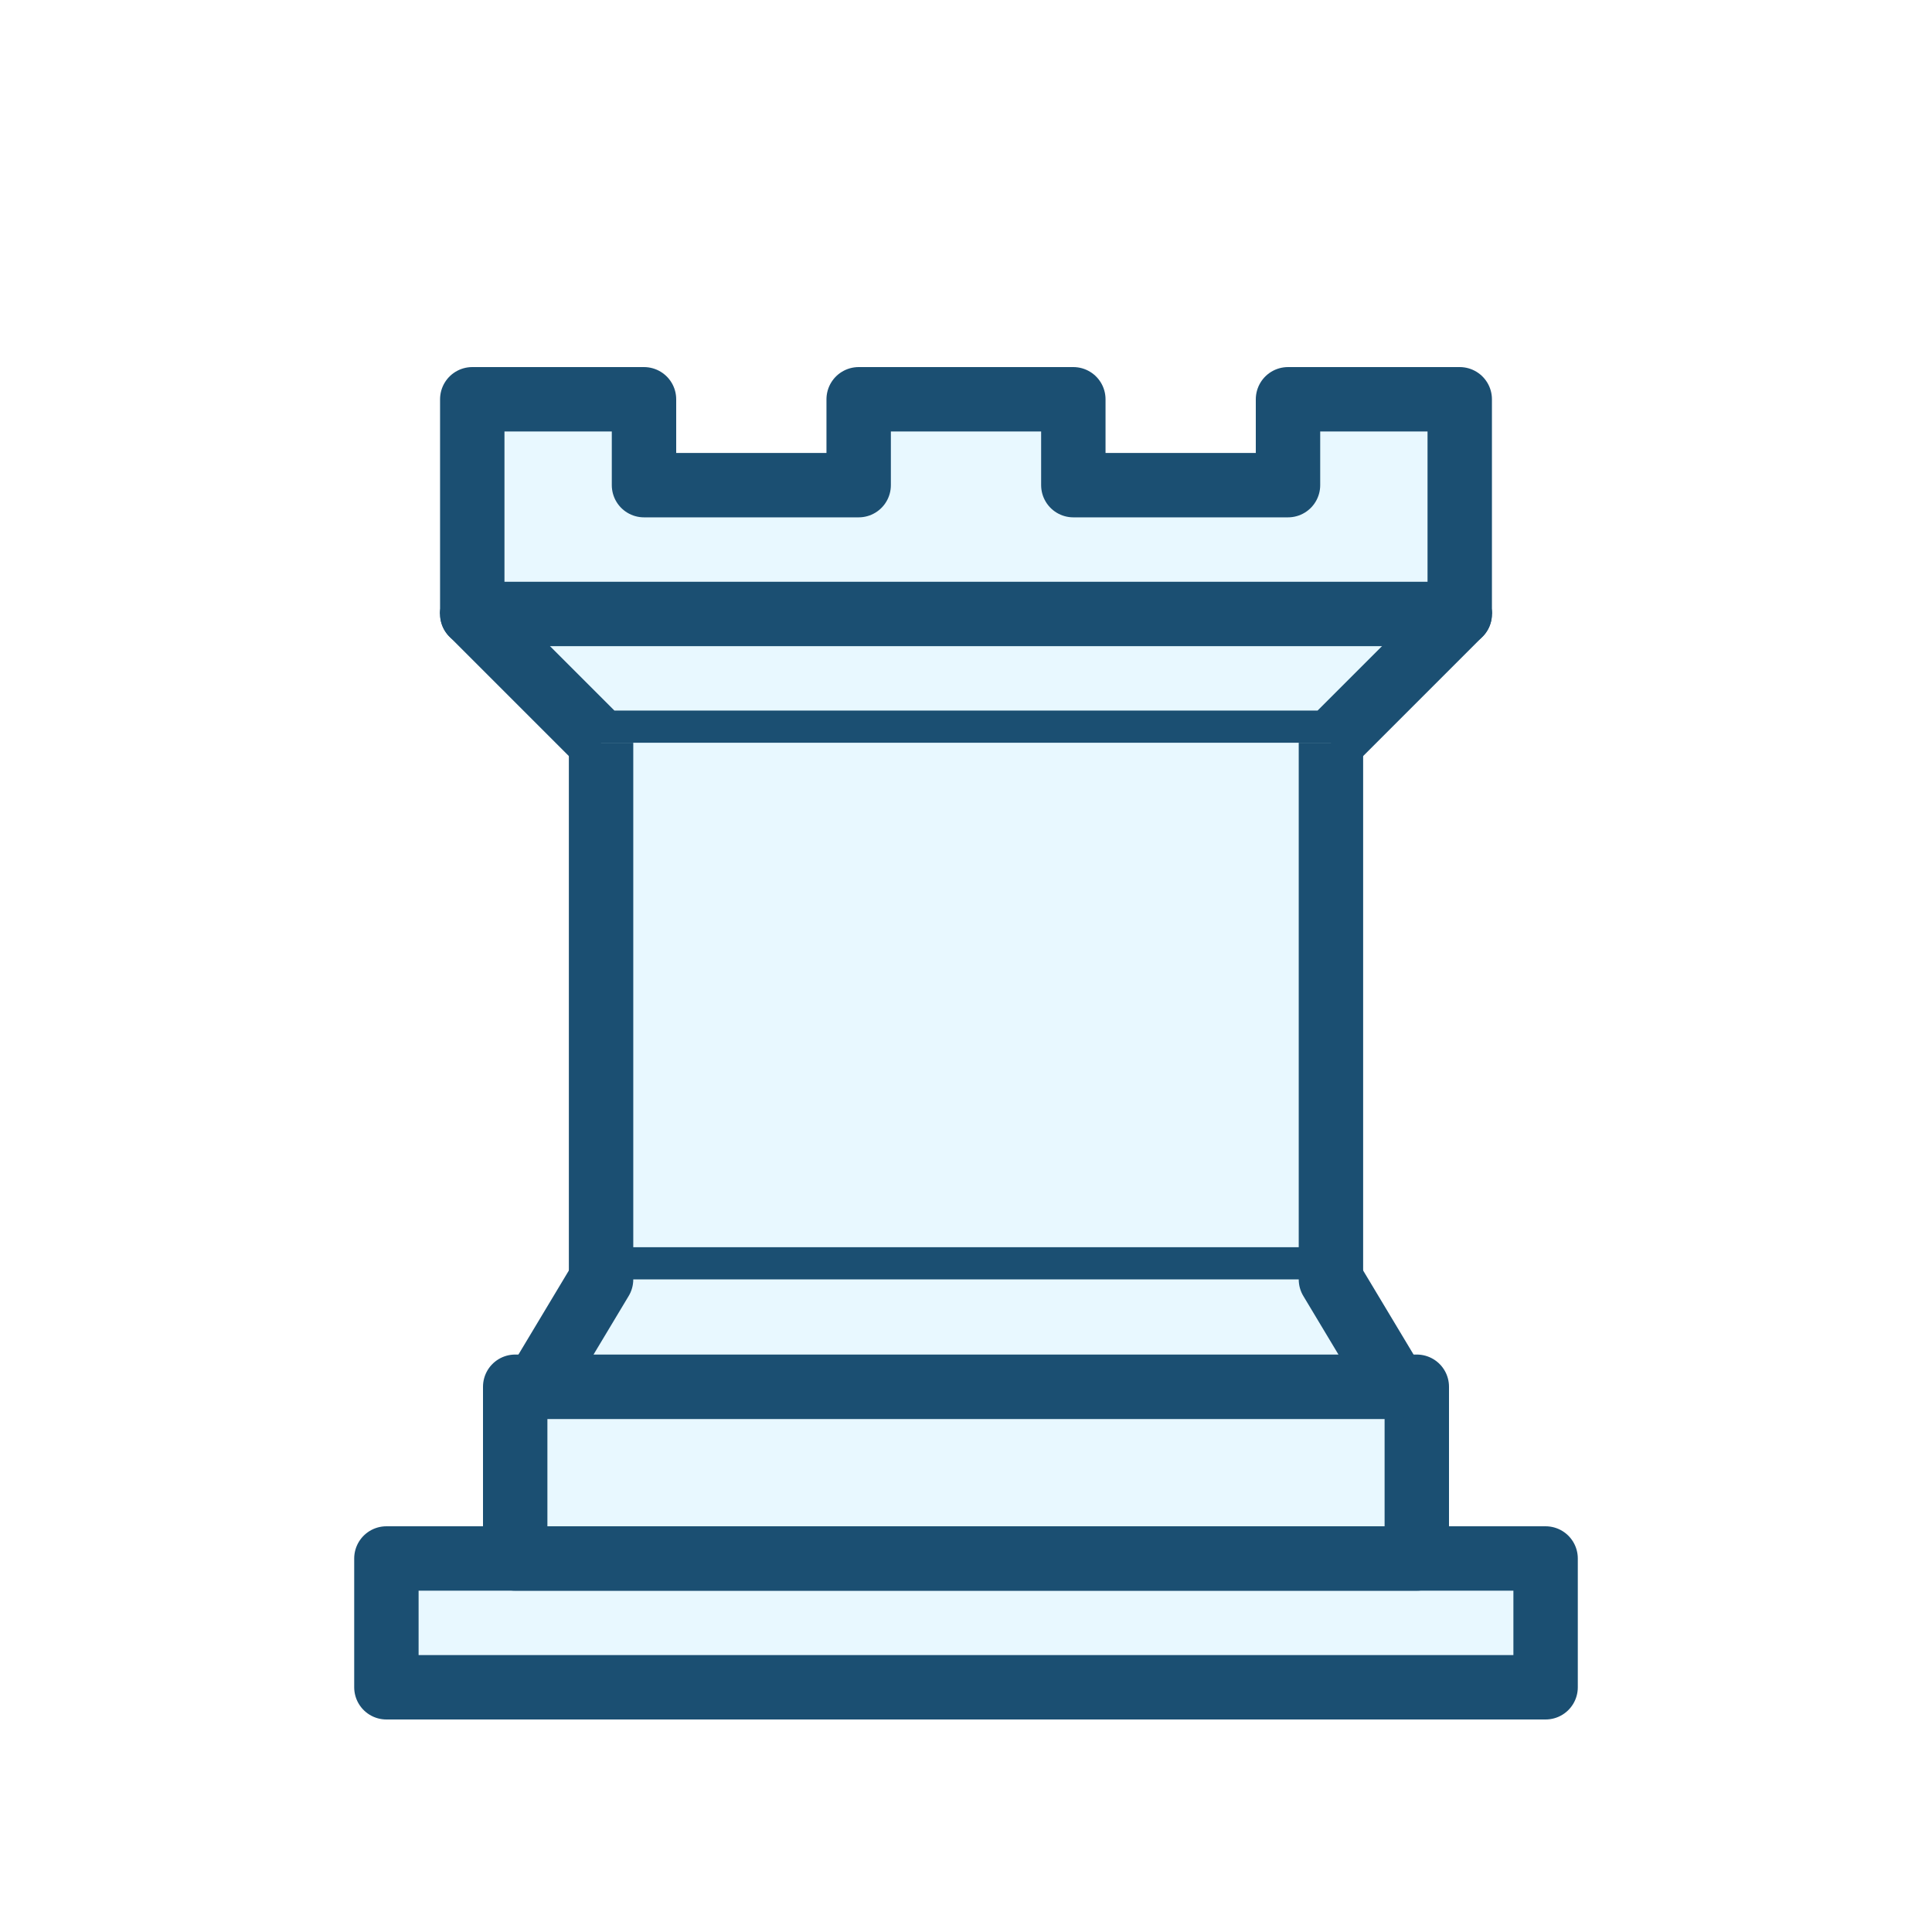
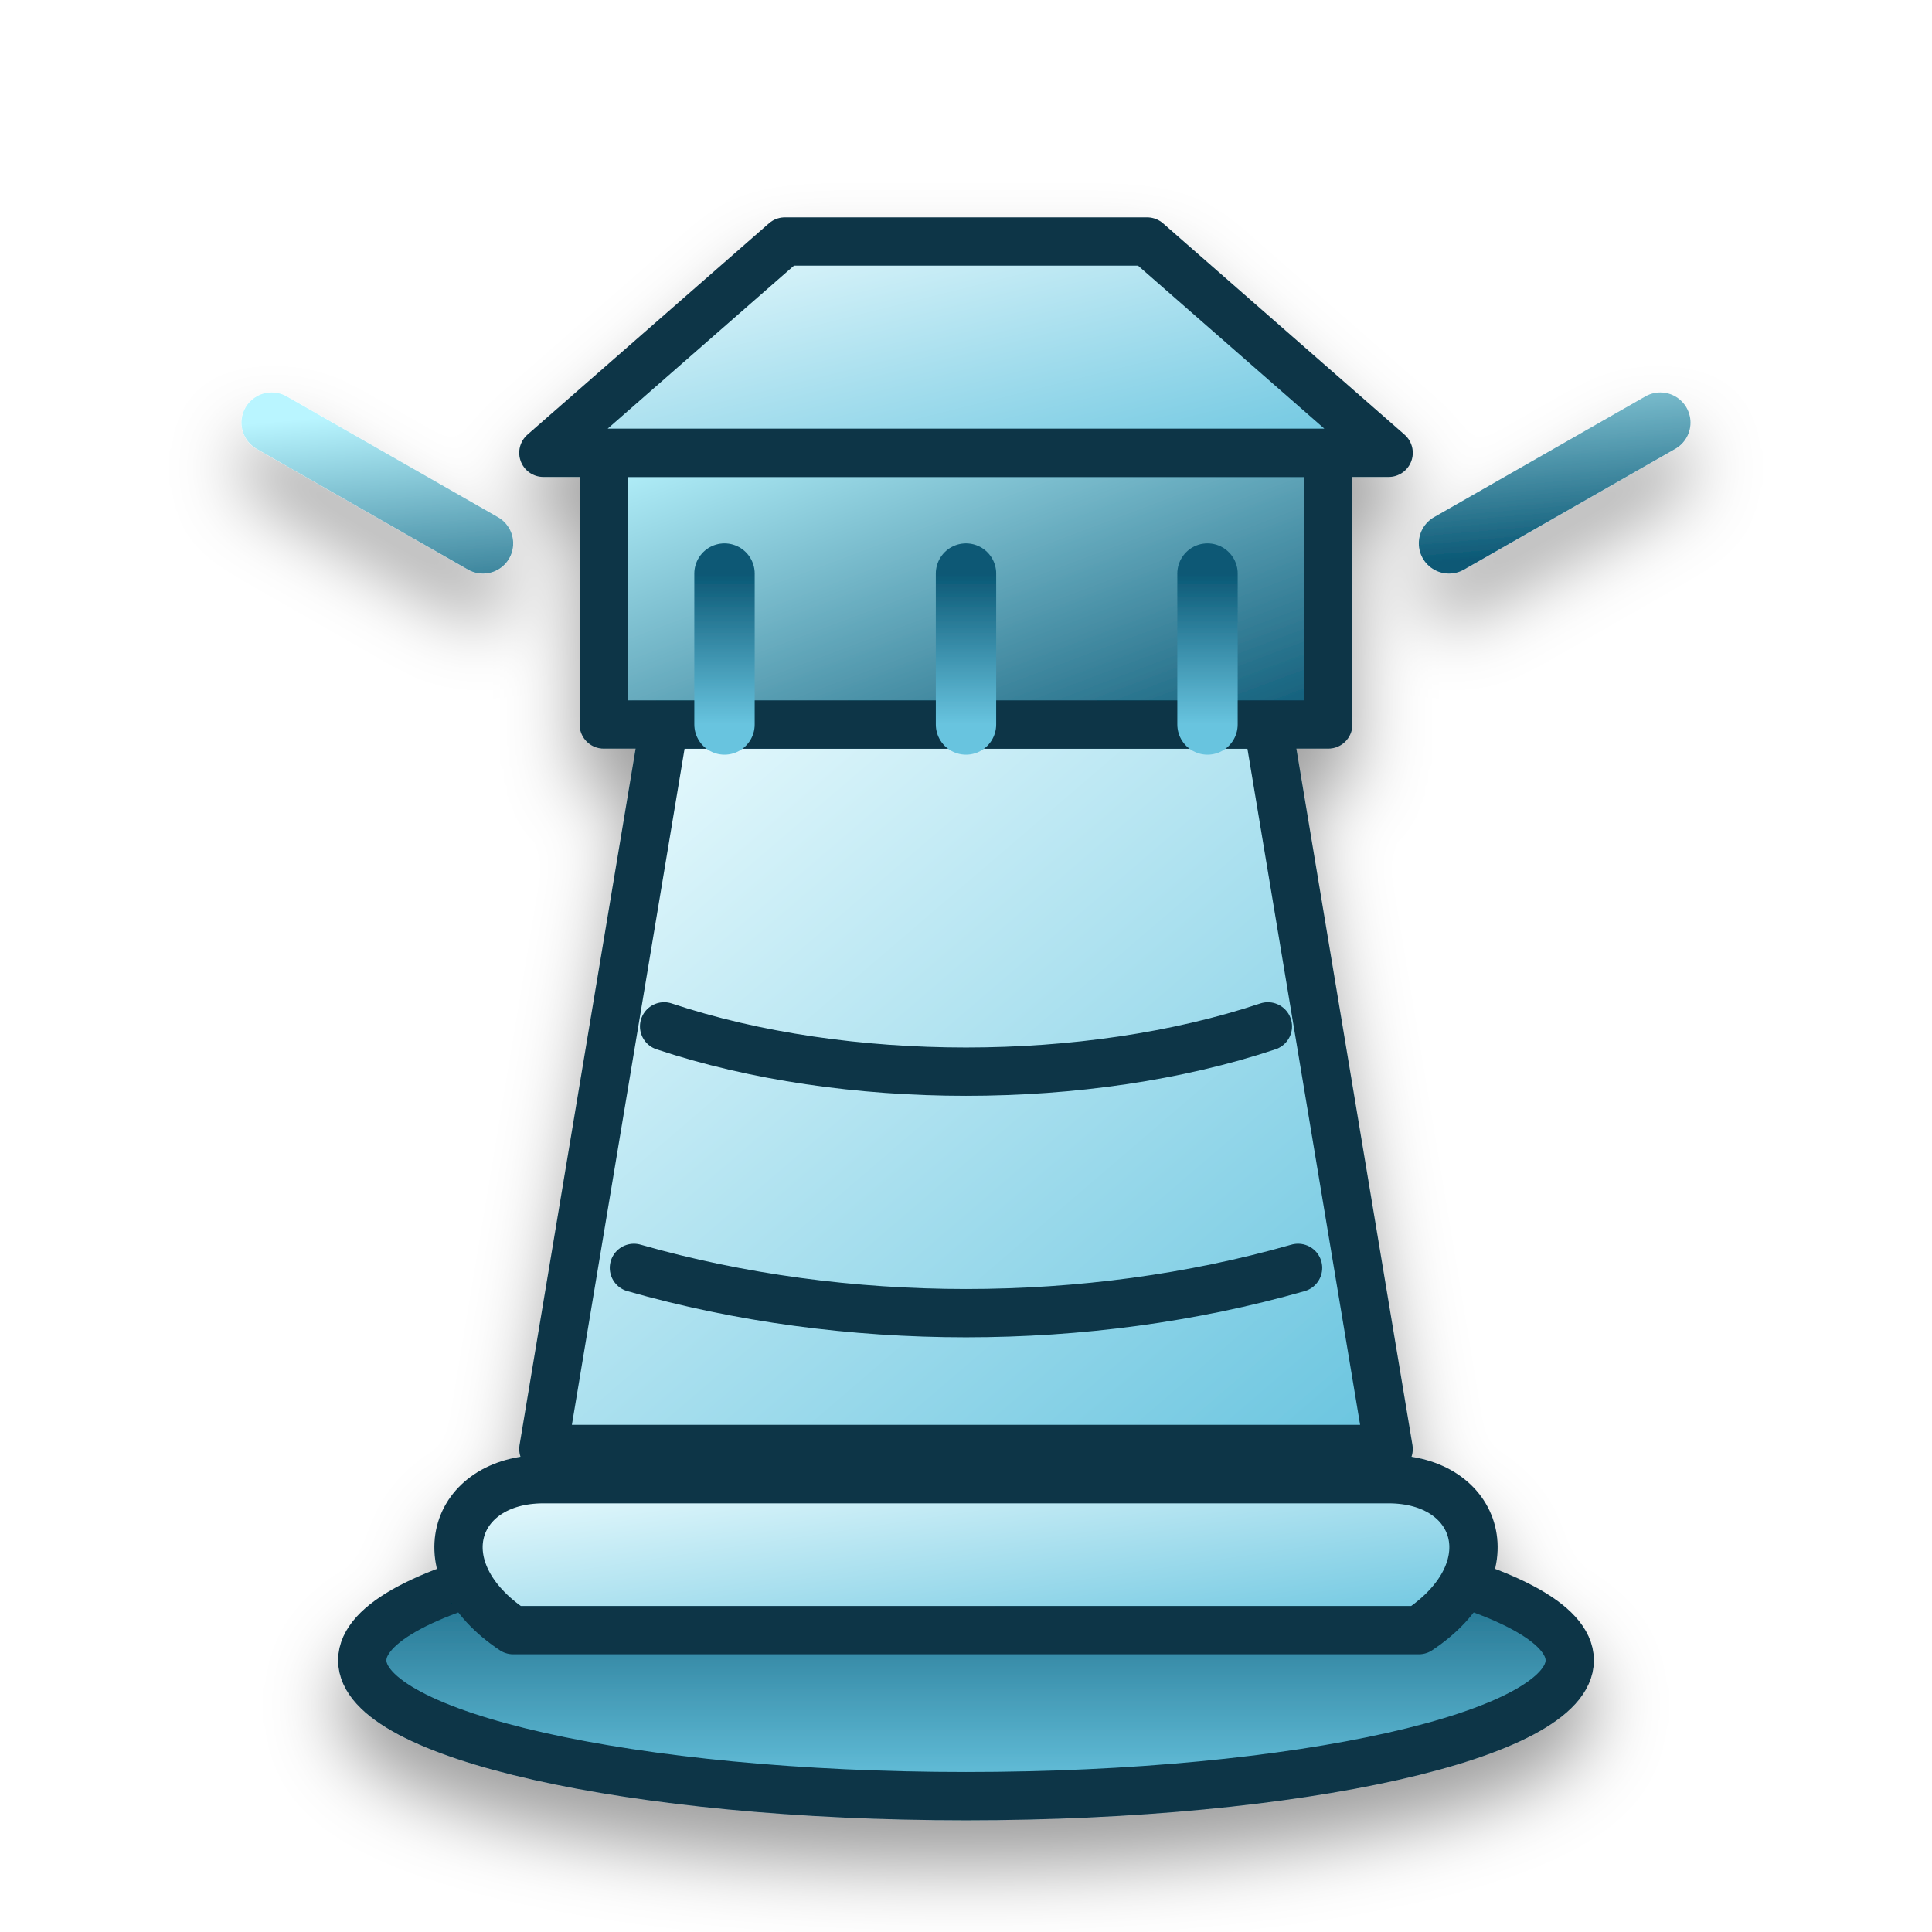
- <svg xmlns="http://www.w3.org/2000/svg" version="1.1" width="45" height="45">
-   <g style="opacity:1; fill:#e8f8ff; fill-opacity:1; fill-rule:evenodd; stroke:#1b4f72; stroke-width:1.5; stroke-linecap:round;stroke-linejoin:round;stroke-miterlimit:4; stroke-dasharray:none; stroke-opacity:1;" transform="translate(0,0.3)">
-     <path d="M 9,39 L 36,39 L 36,36 L 9,36 L 9,39 z " style="stroke-linecap:butt;" />
-     <path d="M 12,36 L 12,32 L 33,32 L 33,36 L 12,36 z " style="stroke-linecap:butt;" />
-     <path d="M 11,14 L 11,9 L 15,9 L 15,11 L 20,11 L 20,9 L 25,9 L 25,11 L 30,11 L 30,9 L 34,9 L 34,14" style="stroke-linecap:butt;" />
-     <path d="M 34,14 L 31,17 L 14,17 L 11,14" />
-     <path d="M 31,17 L 31,29.5 L 14,29.5 L 14,17" style="stroke-linecap:butt; stroke-linejoin:miter;" />
-     <path d="M 31,29.5 L 32.5,32 L 12.5,32 L 14,29.5" />
-     <path d="M 11,14 L 34,14" style="fill:none; stroke:#1b4f72; stroke-linejoin:miter;" />
+ <svg xmlns="http://www.w3.org/2000/svg" width="45" height="45" viewBox="0 0 64 64">
+   <defs>
+     <linearGradient id="body" x1="0" y1="0" x2="1" y2="1">
+       <stop offset="0" stop-color="#effdff" />
+       <stop offset="1" stop-color="#68c4df" />
+     </linearGradient>
+     <linearGradient id="edge" x1="0" y1="0" x2="0" y2="1">
+       <stop offset="0" stop-color="#0b5875" />
+       <stop offset="1" stop-color="#68c4df" />
+     </linearGradient>
+     <linearGradient id="accent" x1="0" y1="0" x2="1" y2="1">
+       <stop offset="0" stop-color="#b9f5ff" />
+       <stop offset="1" stop-color="#0b5875" />
+     </linearGradient>
+     <filter id="shadow" x="-30%" y="-20%" width="160%" height="160%">
+       <feDropShadow dx="0" dy="1.5" stdDeviation="1.2" flood-color="#000" flood-opacity=".38" />
+     </filter>
+   </defs>
+   <g filter="url(#shadow)" stroke="#073447" stroke-width="1.6" stroke-linecap="round" stroke-linejoin="round">
+     <ellipse cx="32" cy="55" rx="20" ry="4.5" fill="url(#edge)" />
+     <path d="M18 49h28c3 0 4 3 1 5H17c-3-2-2-5 1-5z" fill="url(#body)" />
+     <path d="M22 24h20l4 24H18z" fill="url(#body)" />
+     <path d="M20 15h24v9H20z" fill="url(#accent)" />
+     <path d="m18 15 8-7h12l8 7z" fill="url(#body)" />
+     <path d="M24 19v5m8-5v5m8-5v5" fill="none" stroke="url(#edge)" stroke-width="2" />
+     <path d="M22 34c6 2 14 2 20 0M21 42c7 2 15 2 22 0" fill="none" />
+     <path d="m16 18-7-4m39 4 7-4" fill="none" stroke="url(#accent)" stroke-width="2" />
  </g>
</svg>
